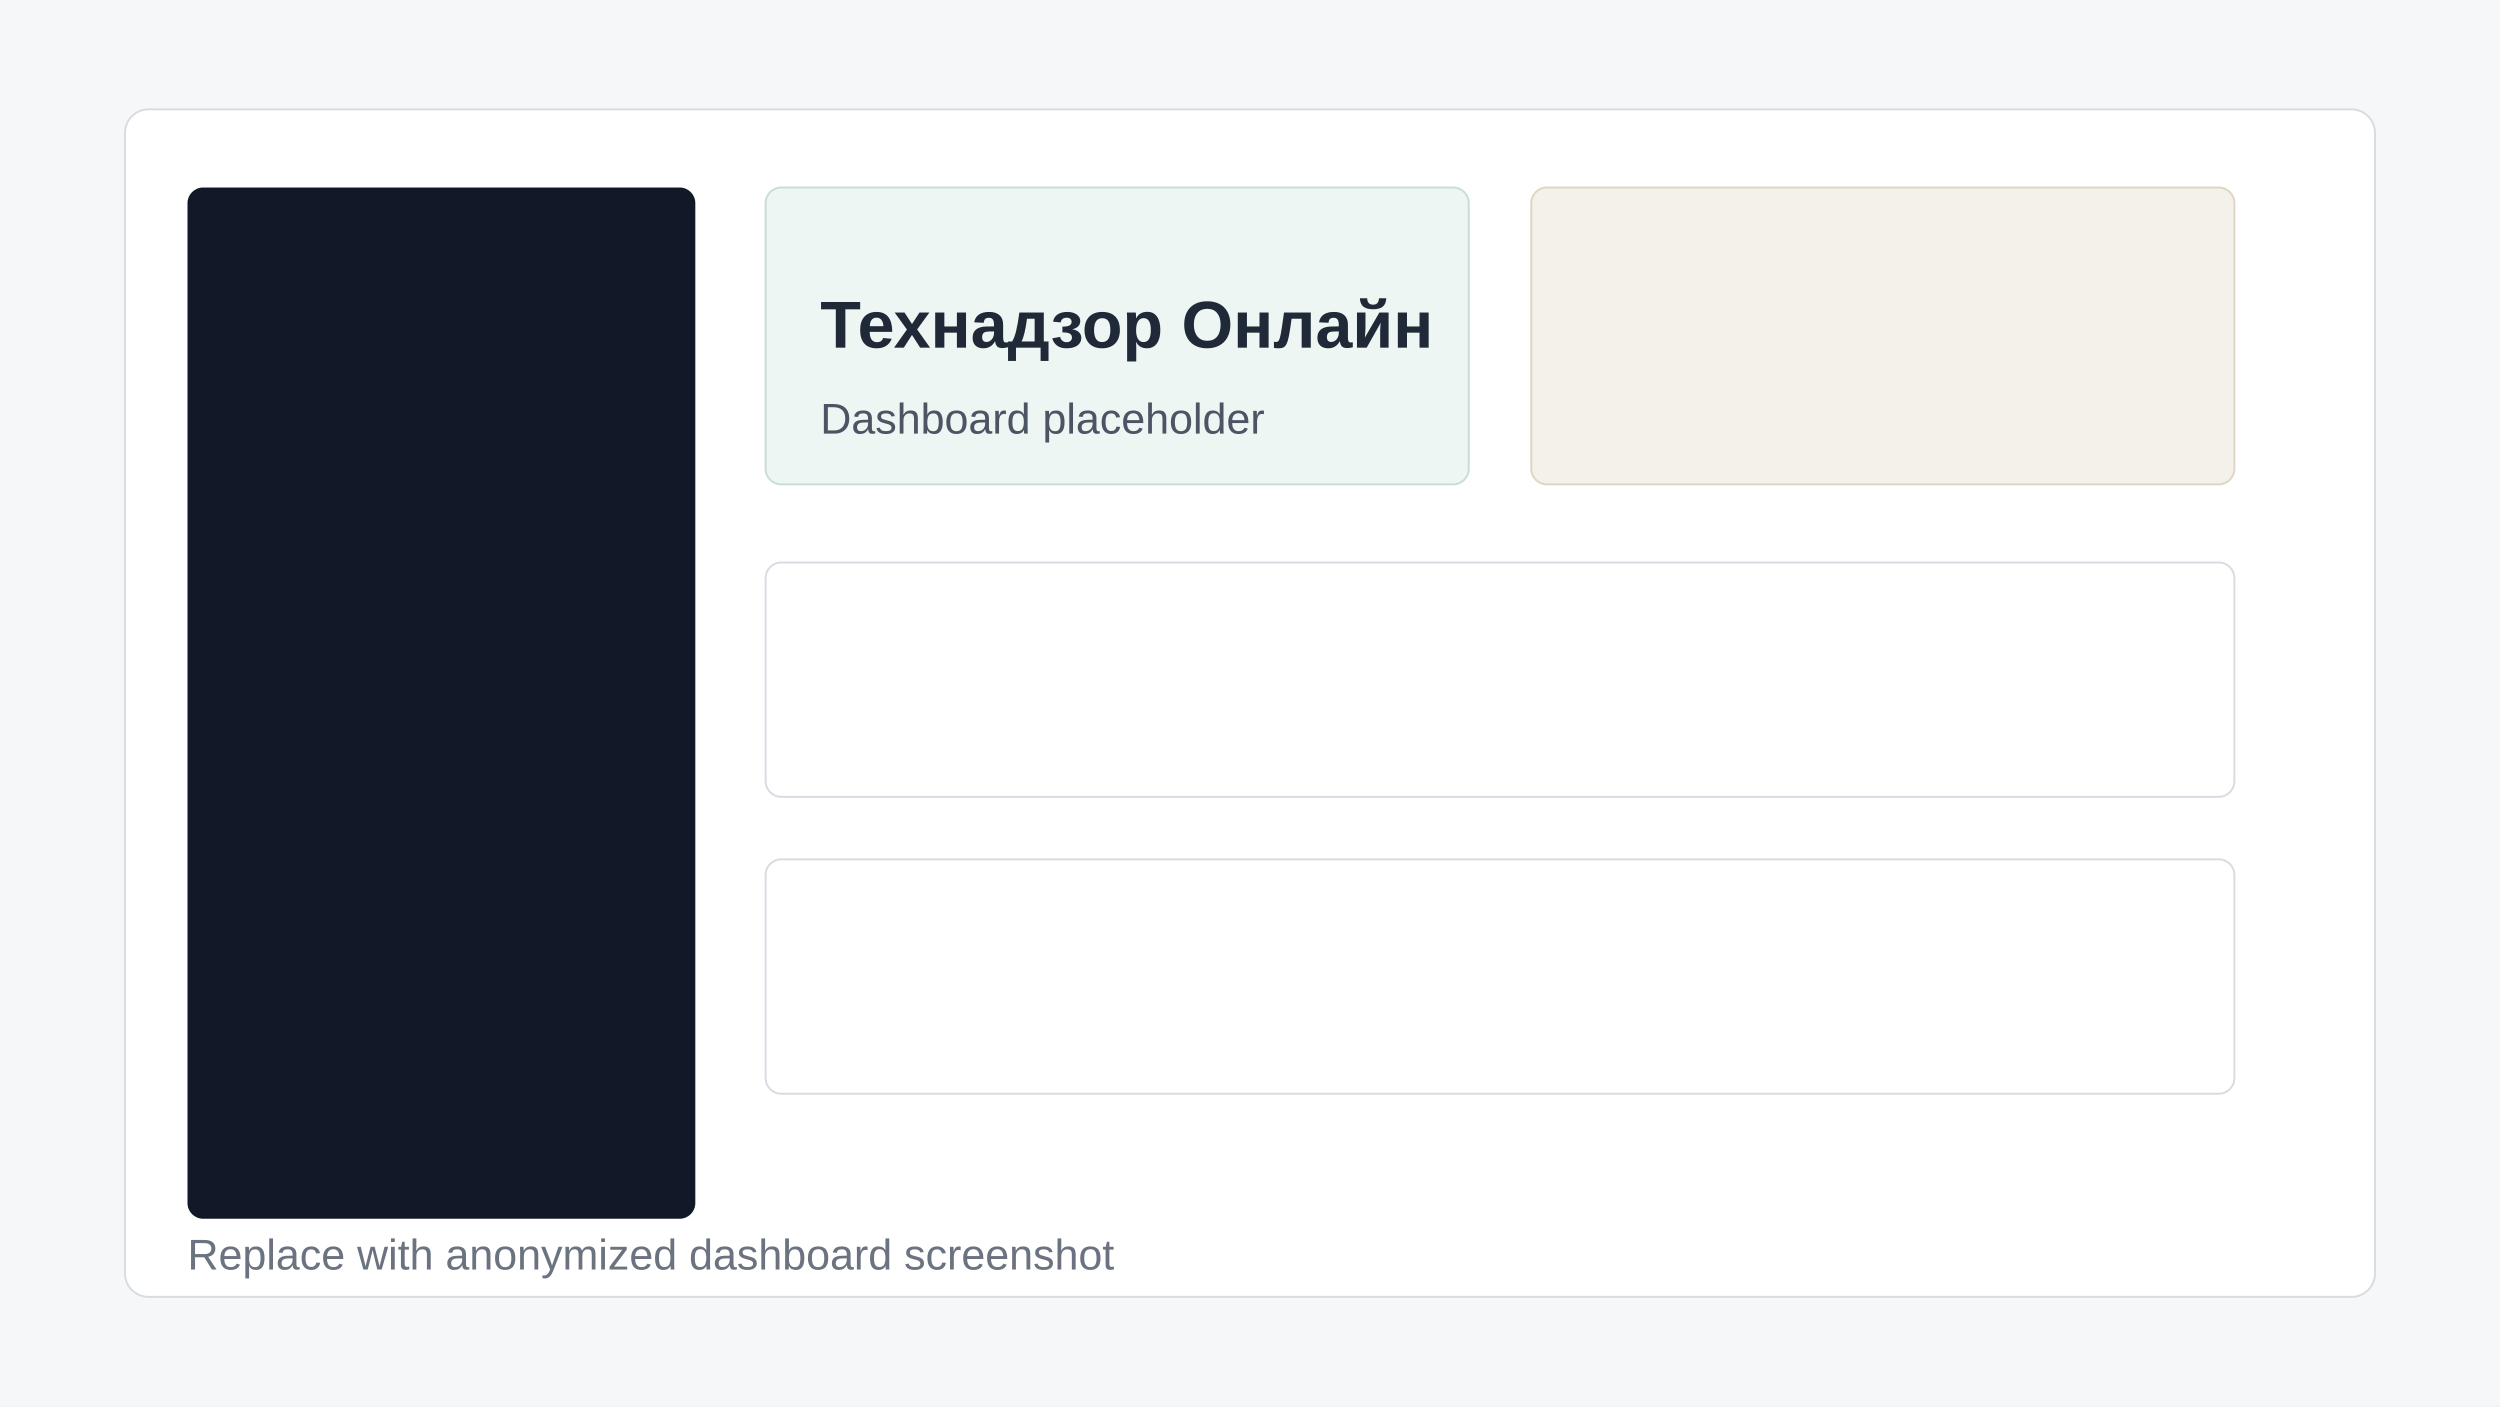
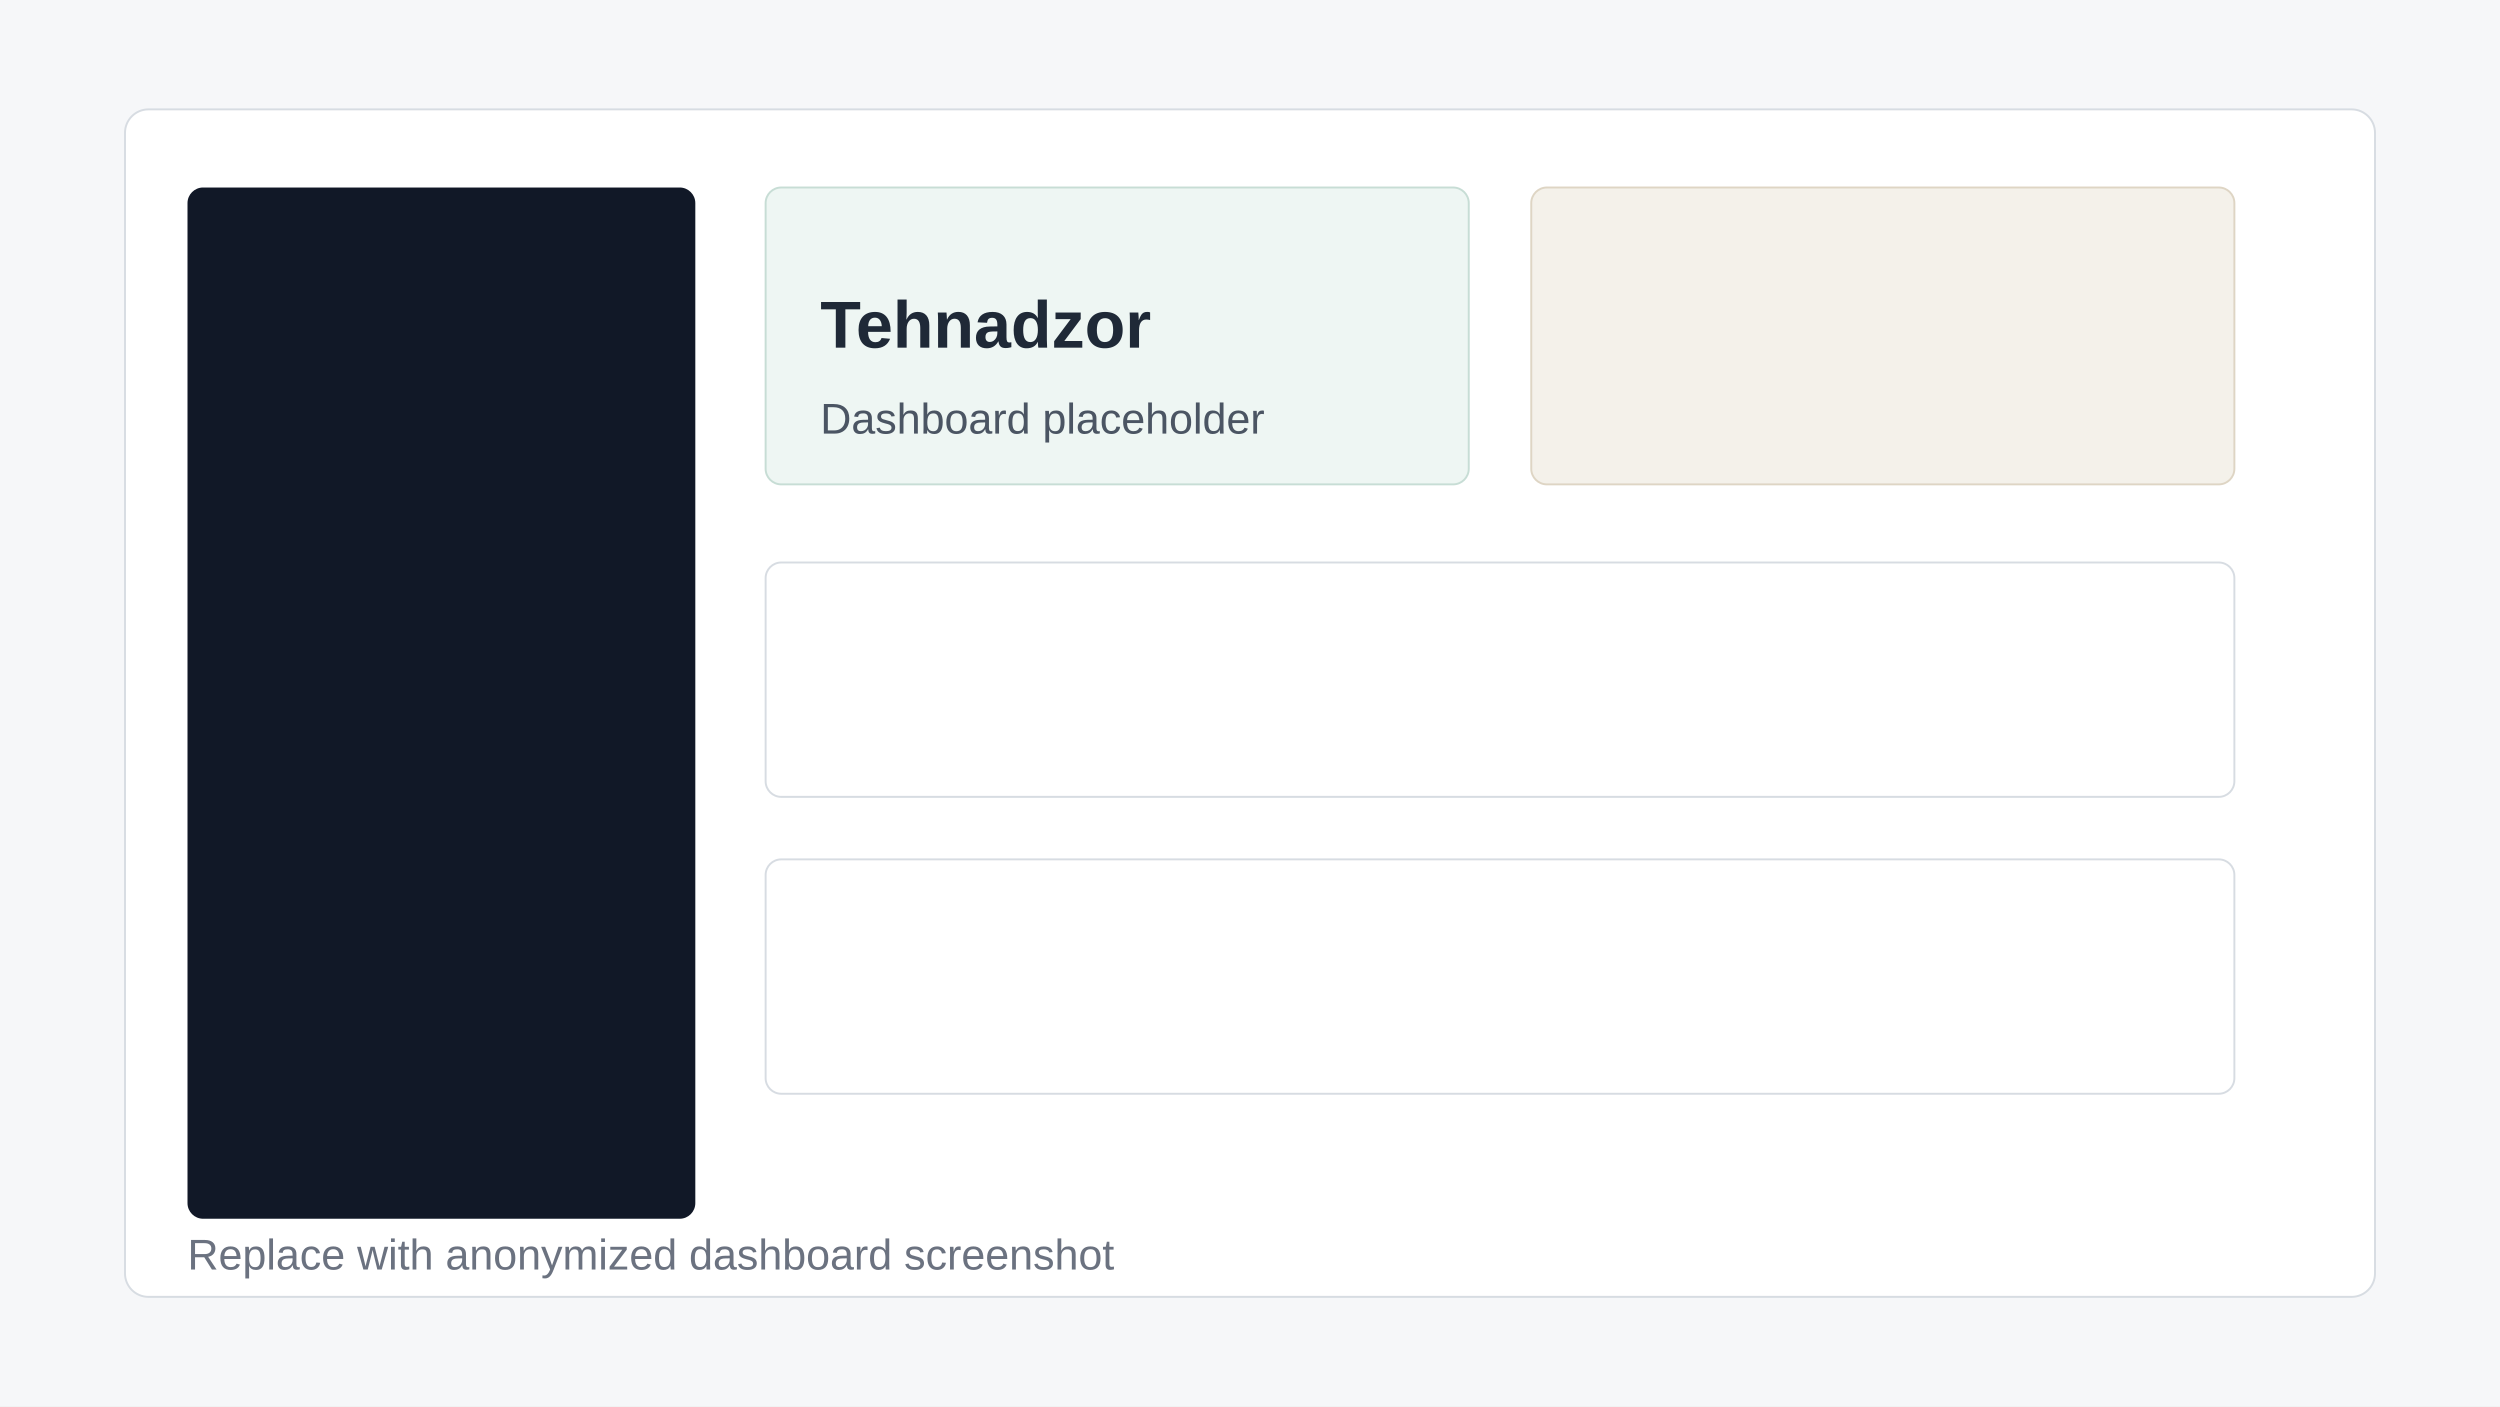
<svg xmlns="http://www.w3.org/2000/svg" width="1280" height="720" viewBox="0 0 1280 720" role="img" aria-labelledby="title desc">
  <rect width="1280" height="720" fill="#f6f7f9" />
  <rect x="64" y="56" width="1152" height="608" rx="12" fill="#ffffff" stroke="#d7dce2" />
  <rect x="96" y="96" width="260" height="528" rx="8" fill="#111827" />
  <rect x="392" y="96" width="360" height="152" rx="8" fill="#eef6f3" stroke="#c7ddd5" />
  <rect x="784" y="96" width="360" height="152" rx="8" fill="#f4f1ea" stroke="#ded5c4" />
  <rect x="392" y="288" width="752" height="120" rx="8" fill="#ffffff" stroke="#d7dce2" />
  <rect x="392" y="440" width="752" height="120" rx="8" fill="#ffffff" stroke="#d7dce2" />
  <text x="96" y="650" fill="#6b7280" font-family="Arial, sans-serif" font-size="22">Replace with anonymized dashboard screenshot</text>
-   <text x="420" y="178" fill="#1f2937" font-family="Arial, sans-serif" font-size="34" font-weight="700">Технадзор Онлайн</text>
+   <text x="420" y="178" fill="#1f2937" font-family="Arial, sans-serif" font-size="34" font-weight="700">Tehnadzor</text>
  <text x="420" y="222" fill="#4b5563" font-family="Arial, sans-serif" font-size="22">Dashboard placeholder</text>
</svg>
